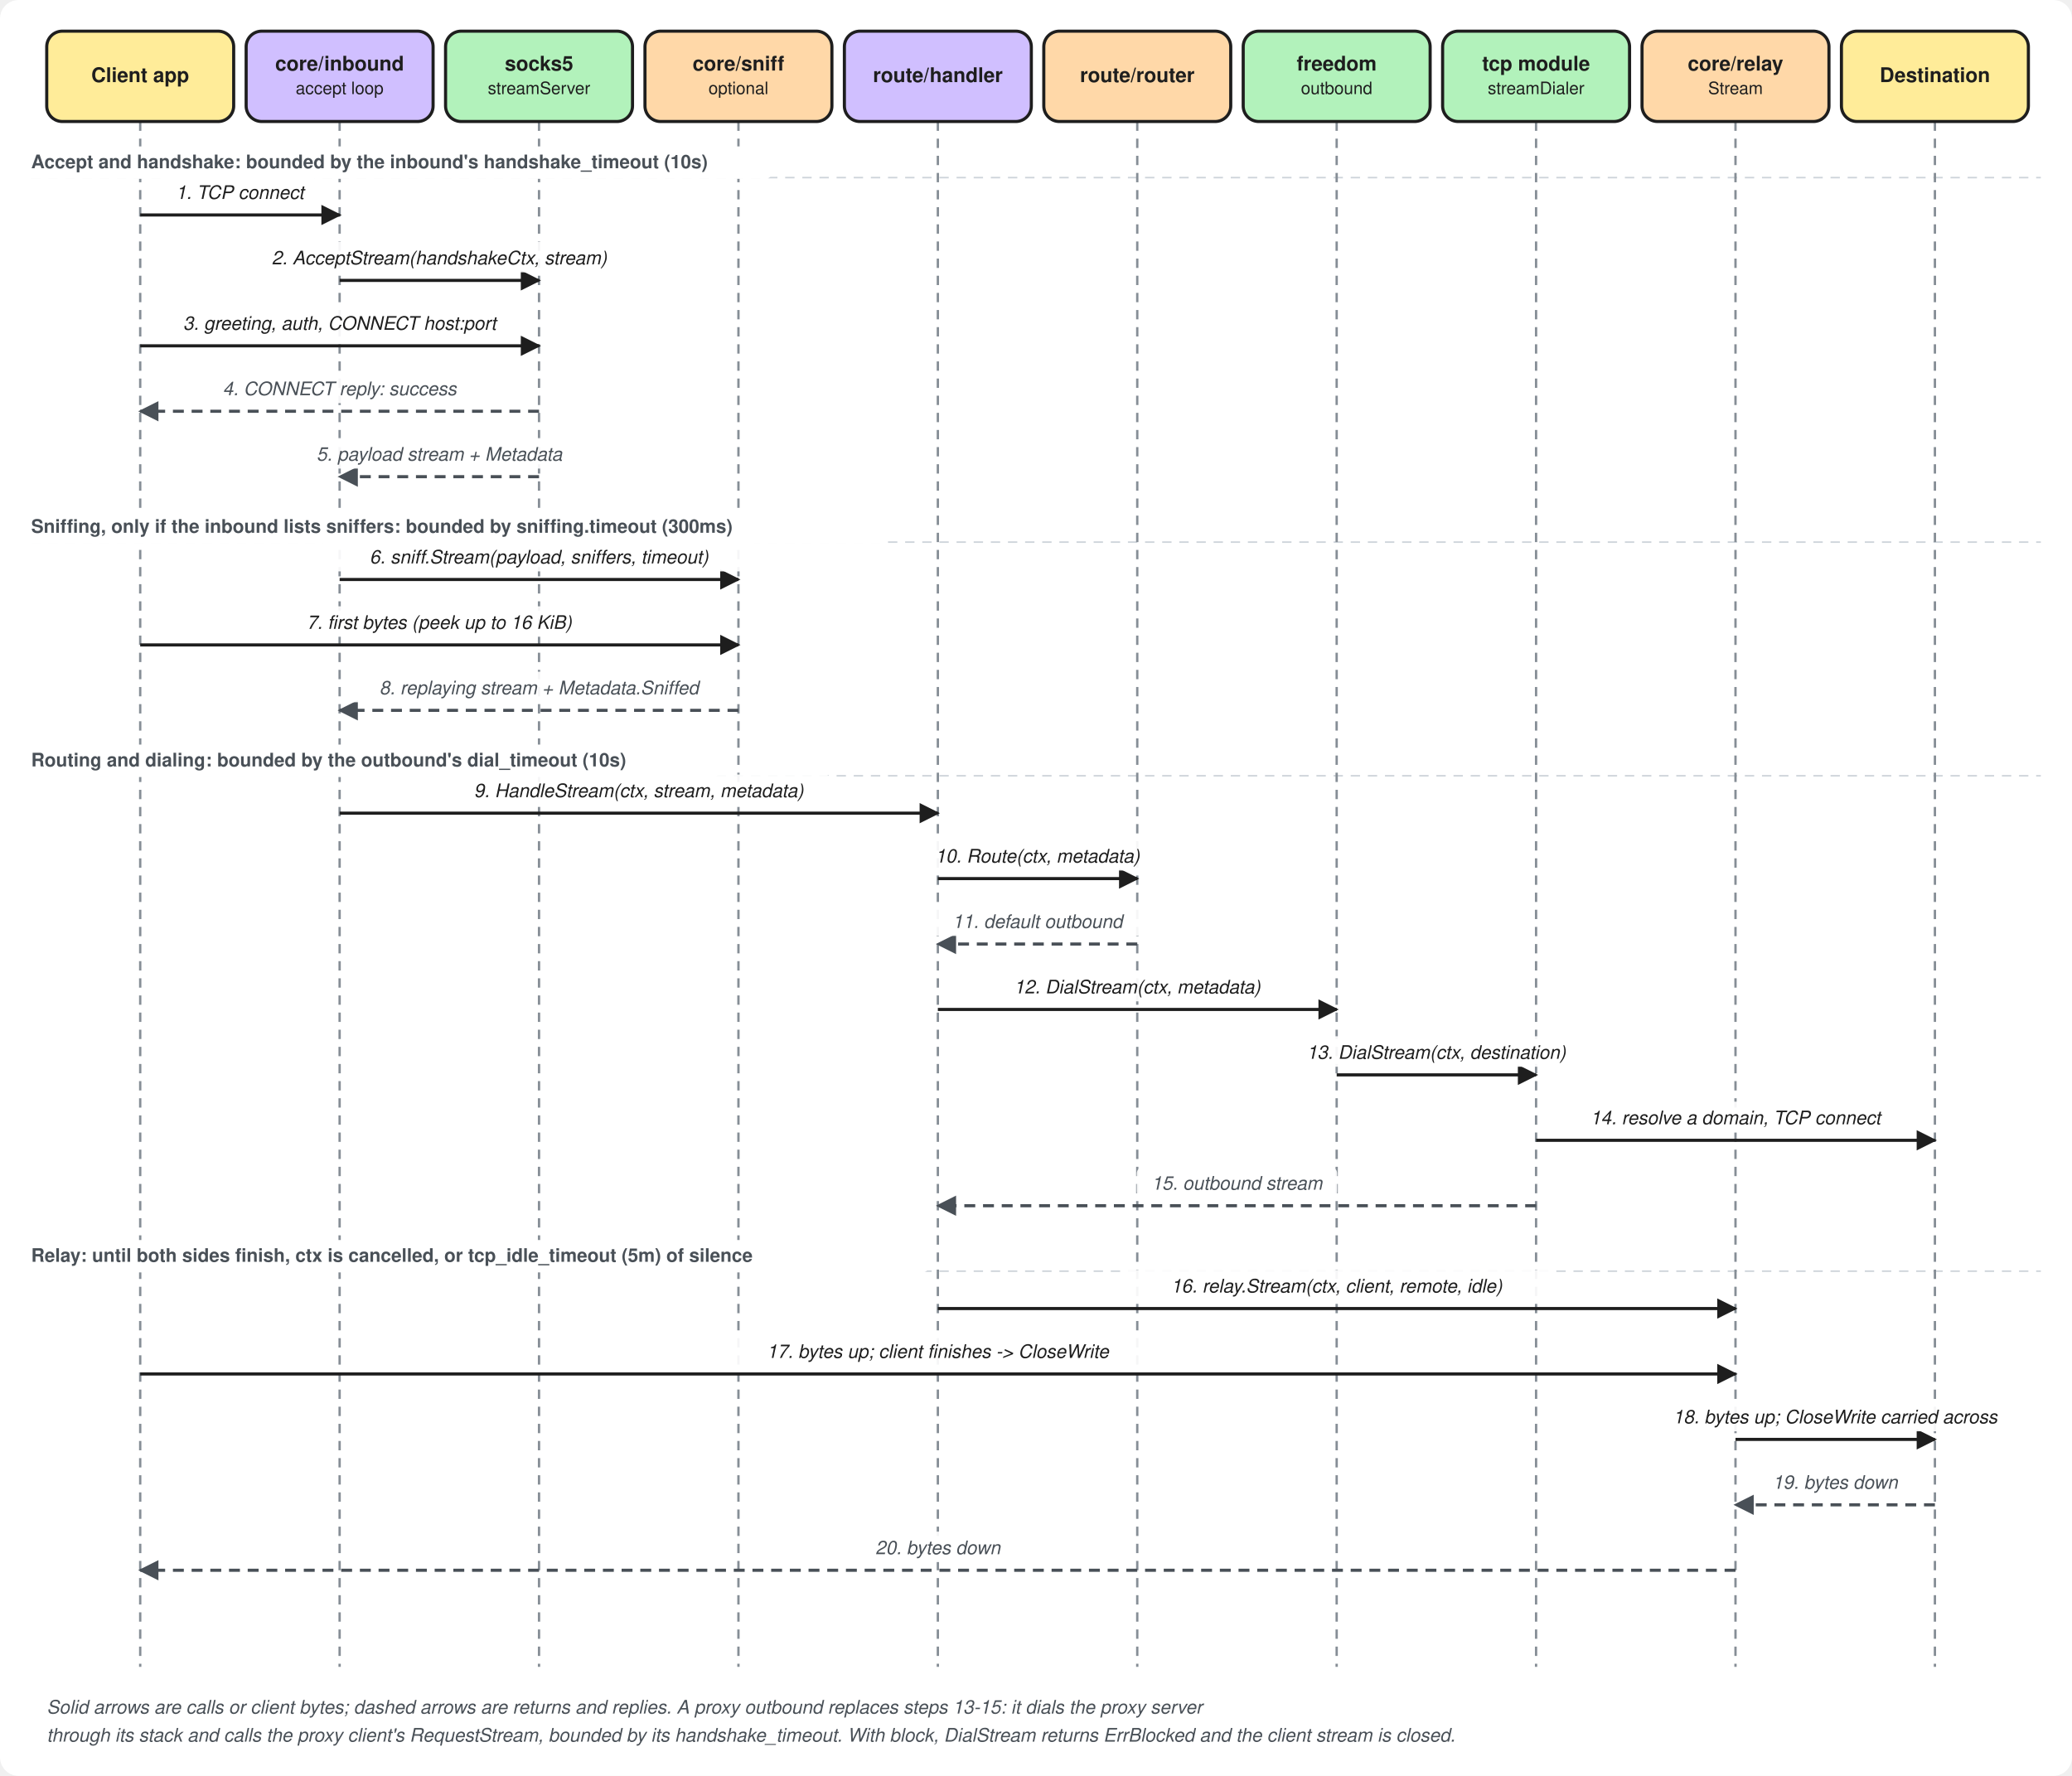
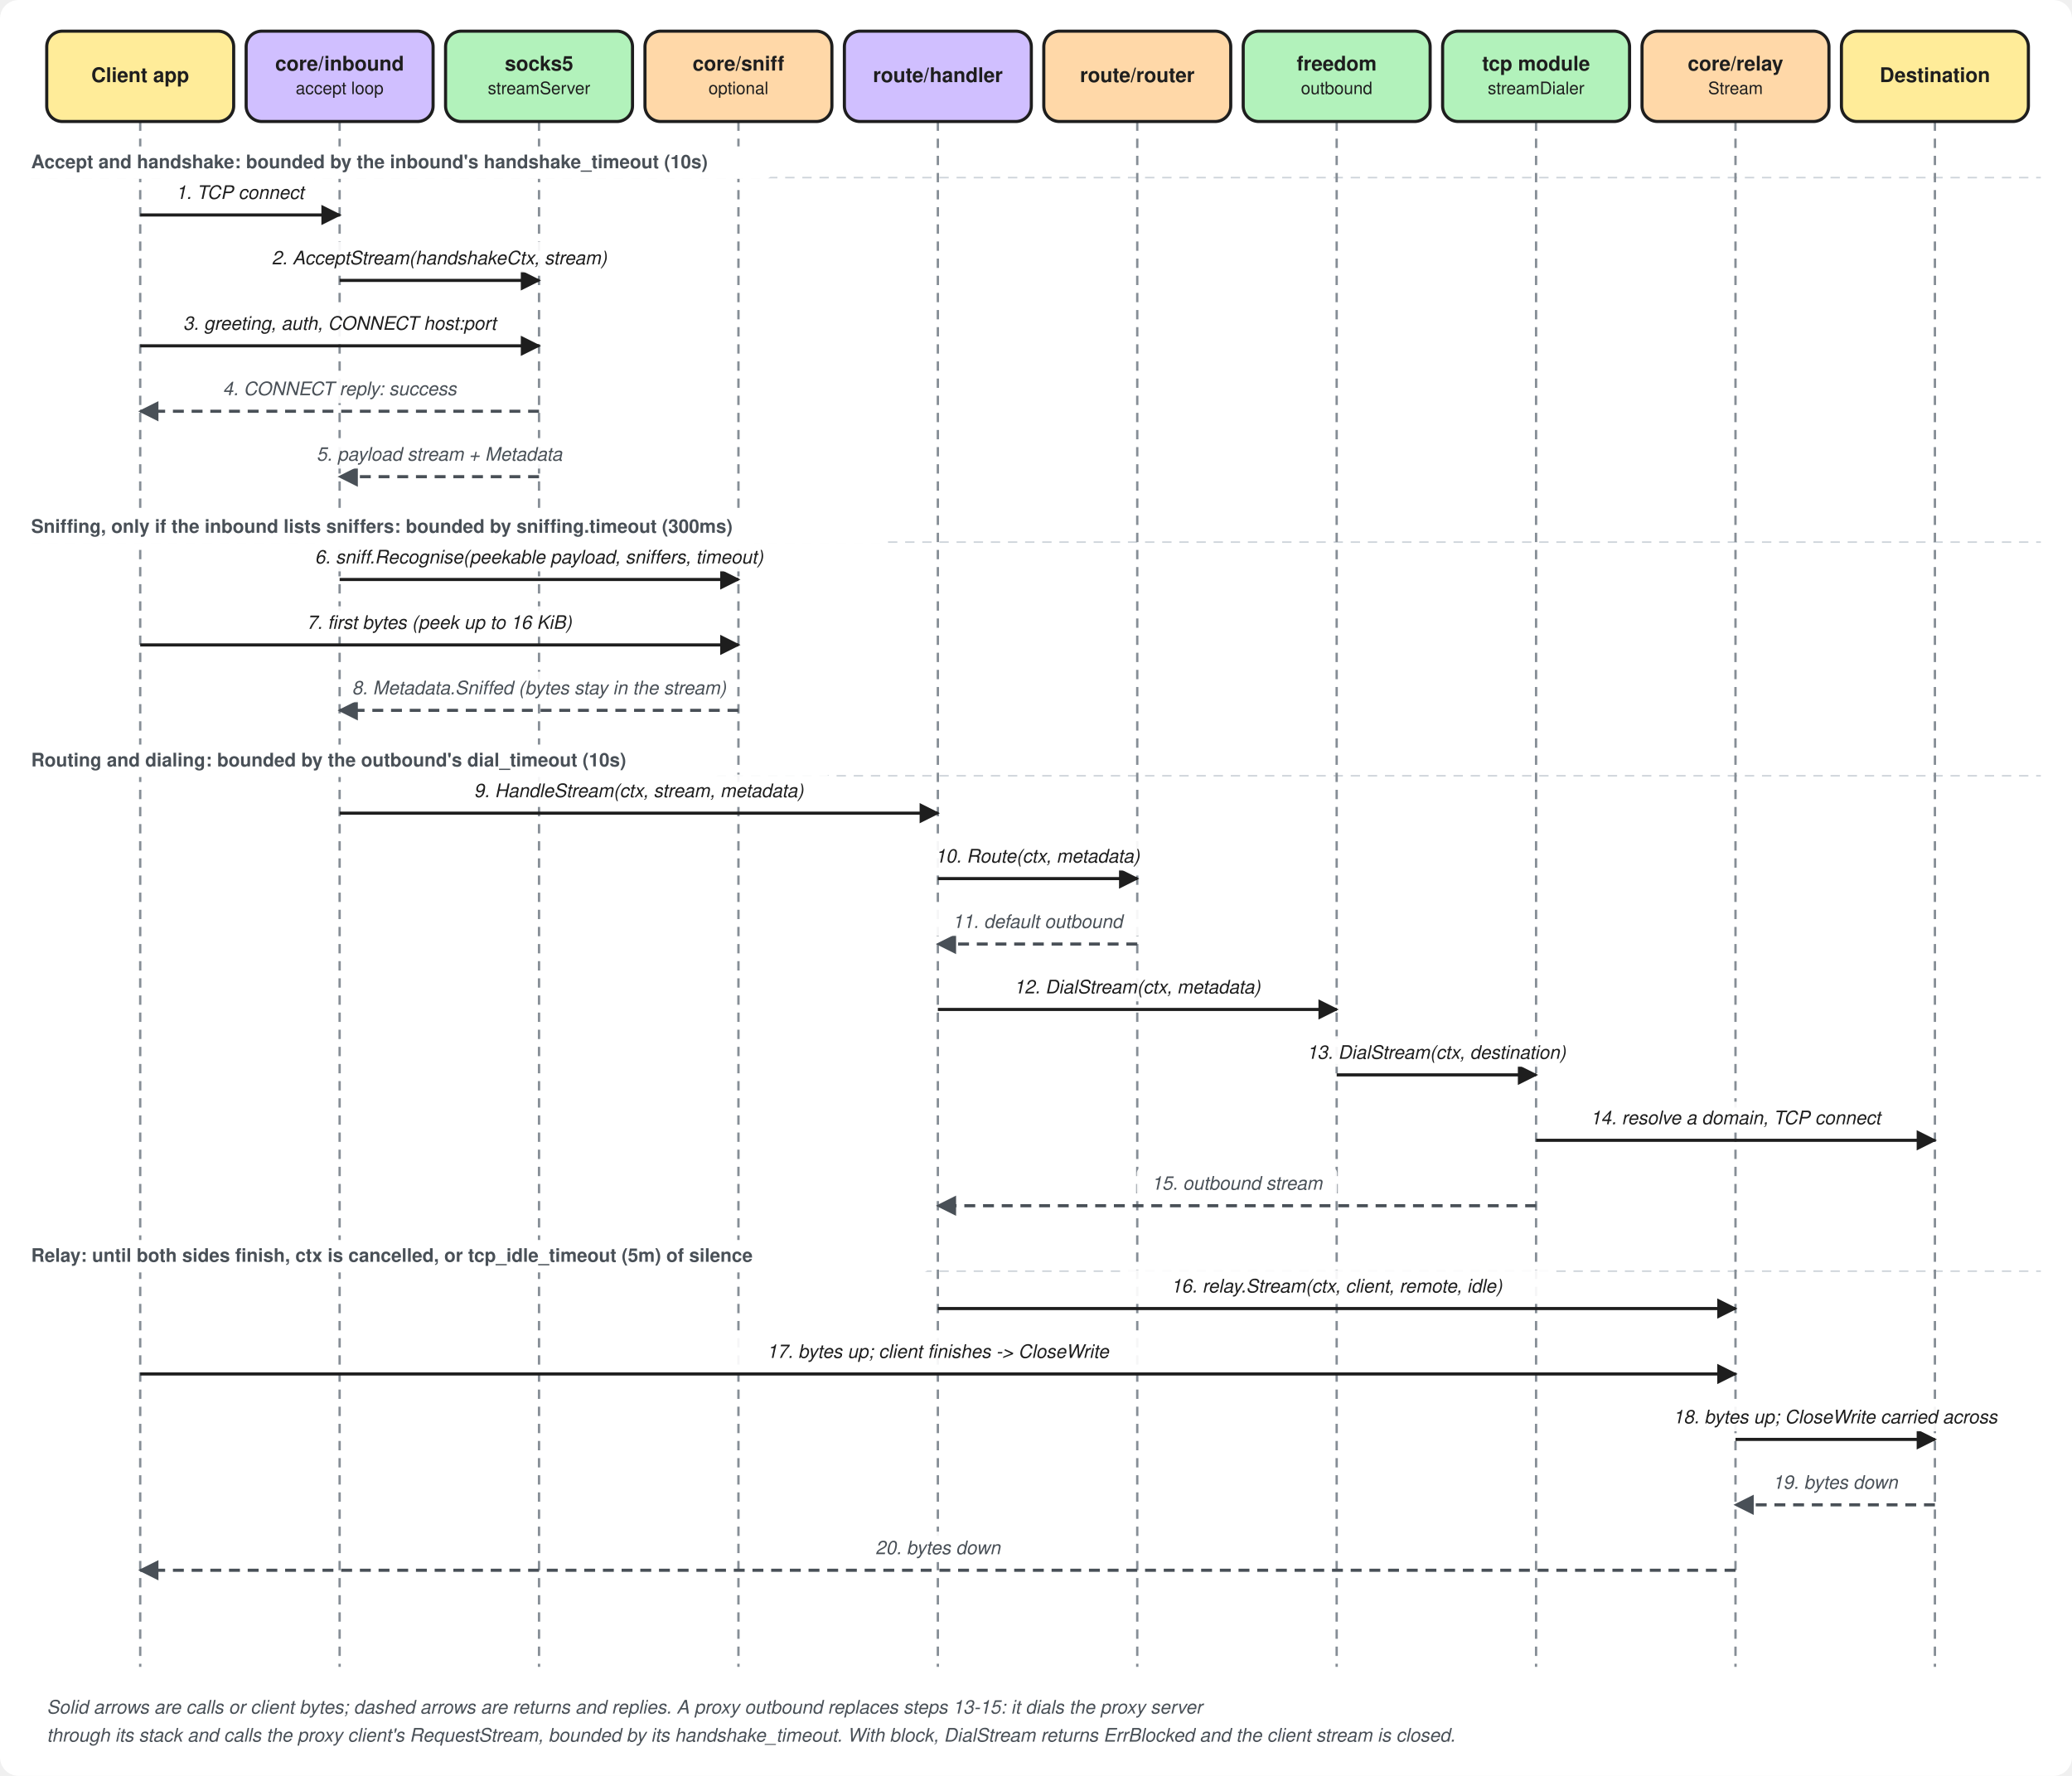
<svg xmlns="http://www.w3.org/2000/svg" viewBox="0 0 1330 1140" width="1330" height="1140" role="img" aria-label="One TCP connection through a SOCKS5 inbound and freedom">
  <defs>
    <marker id="h0" viewBox="0 0 10 10" refX="9" refY="5" markerUnits="userSpaceOnUse" markerWidth="13" markerHeight="13" orient="auto-start-reverse">
      <path d="M0,0 L10,5 L0,10 z" fill="#1e1e1e" />
    </marker>
    <marker id="h1" viewBox="0 0 10 10" refX="9" refY="5" markerUnits="userSpaceOnUse" markerWidth="13" markerHeight="13" orient="auto-start-reverse">
      <path d="M0,0 L10,5 L0,10 z" fill="#c92a2a" />
    </marker>
    <marker id="h2" viewBox="0 0 10 10" refX="9" refY="5" markerUnits="userSpaceOnUse" markerWidth="13" markerHeight="13" orient="auto-start-reverse">
      <path d="M0,0 L10,5 L0,10 z" fill="#495057" />
    </marker>
  </defs>
  <rect x="0" y="0" width="1330" height="1140" rx="12" fill="#ffffff" />
  <g font-family="Helvetica, Arial, sans-serif" fill="#1e1e1e">
    <polyline points="20,114 1310,114" fill="none" stroke="#ced4da" stroke-width="1" stroke-dasharray="6 5" />
    <polyline points="20,348 1310,348" fill="none" stroke="#ced4da" stroke-width="1" stroke-dasharray="6 5" />
    <polyline points="20,498 1310,498" fill="none" stroke="#ced4da" stroke-width="1" stroke-dasharray="6 5" />
    <polyline points="20,816 1310,816" fill="none" stroke="#ced4da" stroke-width="1" stroke-dasharray="6 5" />
    <polyline points="90.0,78 90.0,1070" fill="none" stroke="#868e96" stroke-width="1.5" stroke-dasharray="6 5" />
    <polyline points="218.0,78 218.0,1070" fill="none" stroke="#868e96" stroke-width="1.5" stroke-dasharray="6 5" />
    <polyline points="346.0,78 346.0,1070" fill="none" stroke="#868e96" stroke-width="1.5" stroke-dasharray="6 5" />
    <polyline points="474.0,78 474.0,1070" fill="none" stroke="#868e96" stroke-width="1.5" stroke-dasharray="6 5" />
    <polyline points="602.0,78 602.0,1070" fill="none" stroke="#868e96" stroke-width="1.5" stroke-dasharray="6 5" />
    <polyline points="730.0,78 730.0,1070" fill="none" stroke="#868e96" stroke-width="1.5" stroke-dasharray="6 5" />
    <polyline points="858.0,78 858.0,1070" fill="none" stroke="#868e96" stroke-width="1.5" stroke-dasharray="6 5" />
    <polyline points="986.0,78 986.0,1070" fill="none" stroke="#868e96" stroke-width="1.5" stroke-dasharray="6 5" />
    <polyline points="1114.0,78 1114.0,1070" fill="none" stroke="#868e96" stroke-width="1.5" stroke-dasharray="6 5" />
    <polyline points="1242.0,78 1242.0,1070" fill="none" stroke="#868e96" stroke-width="1.5" stroke-dasharray="6 5" />
    <polyline points="90.0,138 218.0,138" fill="none" stroke="#1e1e1e" stroke-width="2" marker-end="url(#h0)" />
    <polyline points="218.0,180 346.0,180" fill="none" stroke="#1e1e1e" stroke-width="2" marker-end="url(#h0)" />
    <polyline points="90.0,222 346.0,222" fill="none" stroke="#1e1e1e" stroke-width="2" marker-end="url(#h0)" />
    <polyline points="346.0,264 90.0,264" fill="none" stroke="#495057" stroke-width="2" stroke-dasharray="7 5" marker-end="url(#h2)" />
    <polyline points="346.0,306 218.0,306" fill="none" stroke="#495057" stroke-width="2" stroke-dasharray="7 5" marker-end="url(#h2)" />
    <polyline points="218.0,372 474.0,372" fill="none" stroke="#1e1e1e" stroke-width="2" marker-end="url(#h0)" />
    <polyline points="90.0,414 474.0,414" fill="none" stroke="#1e1e1e" stroke-width="2" marker-end="url(#h0)" />
    <polyline points="474.0,456 218.0,456" fill="none" stroke="#495057" stroke-width="2" stroke-dasharray="7 5" marker-end="url(#h2)" />
    <polyline points="218.0,522 602.0,522" fill="none" stroke="#1e1e1e" stroke-width="2" marker-end="url(#h0)" />
    <polyline points="602.0,564 730.0,564" fill="none" stroke="#1e1e1e" stroke-width="2" marker-end="url(#h0)" />
    <polyline points="730.0,606 602.0,606" fill="none" stroke="#495057" stroke-width="2" stroke-dasharray="7 5" marker-end="url(#h2)" />
    <polyline points="602.0,648 858.0,648" fill="none" stroke="#1e1e1e" stroke-width="2" marker-end="url(#h0)" />
    <polyline points="858.0,690 986.0,690" fill="none" stroke="#1e1e1e" stroke-width="2" marker-end="url(#h0)" />
    <polyline points="986.0,732 1242.0,732" fill="none" stroke="#1e1e1e" stroke-width="2" marker-end="url(#h0)" />
    <polyline points="986.0,774 602.0,774" fill="none" stroke="#495057" stroke-width="2" stroke-dasharray="7 5" marker-end="url(#h2)" />
    <polyline points="602.0,840 1114.0,840" fill="none" stroke="#1e1e1e" stroke-width="2" marker-end="url(#h0)" />
    <polyline points="90.0,882 1114.0,882" fill="none" stroke="#1e1e1e" stroke-width="2" marker-end="url(#h0)" />
    <polyline points="1114.0,924 1242.0,924" fill="none" stroke="#1e1e1e" stroke-width="2" marker-end="url(#h0)" />
    <polyline points="1242.0,966 1114.0,966" fill="none" stroke="#495057" stroke-width="2" stroke-dasharray="7 5" marker-end="url(#h2)" />
    <polyline points="1114.0,1008 90.0,1008" fill="none" stroke="#495057" stroke-width="2" stroke-dasharray="7 5" marker-end="url(#h2)" />
    <rect x="30" y="20" width="120" height="58" rx="10" fill="#ffec99" stroke="#1e1e1e" stroke-width="2" />
    <text x="90.0" y="52.7" text-anchor="middle" font-size="13" font-weight="bold">Client app</text>
    <rect x="158" y="20" width="120" height="58" rx="10" fill="#d0bfff" stroke="#1e1e1e" stroke-width="2" />
    <text x="218.0" y="45.3" text-anchor="middle" font-size="13" font-weight="bold">core/inbound</text>
    <text x="218.0" y="60.4" text-anchor="middle" font-size="11">accept loop</text>
    <rect x="286" y="20" width="120" height="58" rx="10" fill="#b2f2bb" stroke="#1e1e1e" stroke-width="2" />
    <text x="346.0" y="45.3" text-anchor="middle" font-size="13" font-weight="bold">socks5</text>
    <text x="346.0" y="60.4" text-anchor="middle" font-size="11">streamServer</text>
    <rect x="414" y="20" width="120" height="58" rx="10" fill="#ffd8a8" stroke="#1e1e1e" stroke-width="2" />
    <text x="474.0" y="45.3" text-anchor="middle" font-size="13" font-weight="bold">core/sniff</text>
    <text x="474.0" y="60.4" text-anchor="middle" font-size="11">optional</text>
    <rect x="542" y="20" width="120" height="58" rx="10" fill="#d0bfff" stroke="#1e1e1e" stroke-width="2" />
    <text x="602.0" y="52.7" text-anchor="middle" font-size="13" font-weight="bold">route/handler</text>
    <rect x="670" y="20" width="120" height="58" rx="10" fill="#ffd8a8" stroke="#1e1e1e" stroke-width="2" />
    <text x="730.0" y="52.7" text-anchor="middle" font-size="13" font-weight="bold">route/router</text>
    <rect x="798" y="20" width="120" height="58" rx="10" fill="#b2f2bb" stroke="#1e1e1e" stroke-width="2" />
    <text x="858.0" y="45.3" text-anchor="middle" font-size="13" font-weight="bold">freedom</text>
    <text x="858.0" y="60.4" text-anchor="middle" font-size="11">outbound</text>
    <rect x="926" y="20" width="120" height="58" rx="10" fill="#b2f2bb" stroke="#1e1e1e" stroke-width="2" />
    <text x="986.0" y="45.3" text-anchor="middle" font-size="13" font-weight="bold">tcp module</text>
    <text x="986.0" y="60.4" text-anchor="middle" font-size="11">streamDialer</text>
    <rect x="1054" y="20" width="120" height="58" rx="10" fill="#ffd8a8" stroke="#1e1e1e" stroke-width="2" />
    <text x="1114.0" y="45.3" text-anchor="middle" font-size="13" font-weight="bold">core/relay</text>
    <text x="1114.0" y="60.4" text-anchor="middle" font-size="11">Stream</text>
    <rect x="1182" y="20" width="120" height="58" rx="10" fill="#ffec99" stroke="#1e1e1e" stroke-width="2" />
    <text x="1242.0" y="52.7" text-anchor="middle" font-size="13" font-weight="bold">Destination</text>
    <rect x="15.0" y="94.0" width="480.4" height="20.8" rx="4" fill="#ffffff" />
    <text x="20" y="108.0" text-anchor="start" font-size="12" font-weight="bold" fill="#495057">Accept and handshake: bounded by the inbound's handshake_timeout (10s)</text>
    <rect x="15.0" y="328.0" width="554.3" height="20.8" rx="4" fill="#ffffff" />
    <text x="20" y="342.0" text-anchor="start" font-size="12" font-weight="bold" fill="#495057">Sniffing, only if the inbound lists sniffers: bounded by sniffing.timeout (300ms)</text>
    <rect x="15.0" y="478.0" width="446.8" height="20.8" rx="4" fill="#ffffff" />
    <text x="20" y="492.0" text-anchor="start" font-size="12" font-weight="bold" fill="#495057">Routing and dialing: bounded by the outbound's dial_timeout (10s)</text>
    <rect x="15.0" y="796.0" width="581.2" height="20.8" rx="4" fill="#ffffff" />
    <text x="20" y="810.0" text-anchor="start" font-size="12" font-weight="bold" fill="#495057">Relay: until both sides finish, ctx is cancelled, or tcp_idle_timeout (5m) of silence</text>
    <text x="30" y="1100.0" text-anchor="start" font-size="12" font-style="italic" fill="#495057">Solid arrows are calls or client bytes; dashed arrows are returns and replies. A proxy outbound replaces steps 13-15: it dials the proxy server</text>
    <text x="30" y="1118.0" text-anchor="start" font-size="12" font-style="italic" fill="#495057">through its stack and calls the proxy client's RequestStream, bounded by its handshake_timeout. With block, DialStream returns ErrBlocked and the client stream is closed.</text>
    <rect x="105.3" y="113.2" width="97.4" height="19.6" rx="4" fill="#ffffff" opacity="0.92" />
    <text x="154.0" y="127.7" text-anchor="middle" font-size="12" font-style="italic" fill="#1e1e1e">1. TCP connect</text>
    <rect x="161.6" y="155.2" width="240.9" height="19.6" rx="4" fill="#ffffff" opacity="0.92" />
    <text x="282.0" y="169.7" text-anchor="middle" font-size="12" font-style="italic" fill="#1e1e1e">2. AcceptStream(handshakeCtx, stream)</text>
    <rect x="100.7" y="197.2" width="234.6" height="19.6" rx="4" fill="#ffffff" opacity="0.92" />
    <text x="218.0" y="211.7" text-anchor="middle" font-size="12" font-style="italic" fill="#1e1e1e">3. greeting, auth, CONNECT host:port</text>
    <rect x="135.0" y="239.2" width="166.0" height="19.6" rx="4" fill="#ffffff" opacity="0.92" />
    <text x="218.0" y="253.7" text-anchor="middle" font-size="12" font-style="italic" fill="#495057">4. CONNECT reply: success</text>
    <rect x="189.6" y="281.2" width="184.7" height="19.6" rx="4" fill="#ffffff" opacity="0.92" />
    <text x="282.0" y="295.7" text-anchor="middle" font-size="12" font-style="italic" fill="#495057">5. payload stream + Metadata</text>
    <rect x="206.8" y="347.2" width="278.3" height="19.6" rx="4" fill="#ffffff" opacity="0.92" />
-     <text x="346.0" y="361.7" text-anchor="middle" font-size="12" font-style="italic" fill="#1e1e1e">6. sniff.Stream(payload, sniffers, timeout)</text>
+     <text x="346.0" y="361.7" text-anchor="middle" font-size="12" font-style="italic" fill="#1e1e1e">6. sniff.Recognise(peekable payload, sniffers, timeout)</text>
    <rect x="170.9" y="389.2" width="222.2" height="19.6" rx="4" fill="#ffffff" opacity="0.92" />
    <text x="282.0" y="403.7" text-anchor="middle" font-size="12" font-style="italic" fill="#1e1e1e">7. first bytes (peek up to 16 KiB)</text>
    <rect x="222.4" y="431.2" width="247.1" height="19.6" rx="4" fill="#ffffff" opacity="0.92" />
-     <text x="346.0" y="445.7" text-anchor="middle" font-size="12" font-style="italic" fill="#495057">8. replaying stream + Metadata.Sniffed</text>
+     <text x="346.0" y="445.7" text-anchor="middle" font-size="12" font-style="italic" fill="#495057">8. Metadata.Sniffed (bytes stay in the stream)</text>
    <rect x="286.4" y="497.2" width="247.1" height="19.6" rx="4" fill="#ffffff" opacity="0.92" />
    <text x="410.0" y="511.7" text-anchor="middle" font-size="12" font-style="italic" fill="#1e1e1e">9. HandleStream(ctx, stream, metadata)</text>
    <rect x="586.1" y="539.2" width="159.8" height="19.6" rx="4" fill="#ffffff" opacity="0.92" />
    <text x="666.0" y="553.7" text-anchor="middle" font-size="12" font-style="italic" fill="#1e1e1e">10. Route(ctx, metadata)</text>
    <rect x="598.6" y="581.2" width="134.8" height="19.6" rx="4" fill="#ffffff" opacity="0.92" />
    <text x="666.0" y="595.7" text-anchor="middle" font-size="12" font-style="italic" fill="#495057">11. default outbound</text>
    <rect x="634.5" y="623.2" width="191.0" height="19.6" rx="4" fill="#ffffff" opacity="0.92" />
    <text x="730.0" y="637.7" text-anchor="middle" font-size="12" font-style="italic" fill="#1e1e1e">12. DialStream(ctx, metadata)</text>
    <rect x="817.2" y="665.2" width="209.7" height="19.6" rx="4" fill="#ffffff" opacity="0.92" />
    <text x="922.0" y="679.7" text-anchor="middle" font-size="12" font-style="italic" fill="#1e1e1e">13. DialStream(ctx, destination)</text>
    <rect x="1006.0" y="707.2" width="215.9" height="19.6" rx="4" fill="#ffffff" opacity="0.92" />
    <text x="1114.0" y="721.7" text-anchor="middle" font-size="12" font-style="italic" fill="#1e1e1e">14. resolve a domain, TCP connect</text>
    <rect x="729.7" y="749.2" width="128.6" height="19.6" rx="4" fill="#ffffff" opacity="0.92" />
    <text x="794.0" y="763.7" text-anchor="middle" font-size="12" font-style="italic" fill="#495057">15. outbound stream</text>
    <rect x="718.8" y="815.2" width="278.3" height="19.6" rx="4" fill="#ffffff" opacity="0.92" />
    <text x="858.0" y="829.7" text-anchor="middle" font-size="12" font-style="italic" fill="#1e1e1e">16. relay.Stream(ctx, client, remote, idle)</text>
    <rect x="462.8" y="857.2" width="278.3" height="19.6" rx="4" fill="#ffffff" opacity="0.92" />
    <text x="602.0" y="871.7" text-anchor="middle" font-size="12" font-style="italic" fill="#1e1e1e">17. bytes up; client finishes -&gt; CloseWrite</text>
    <rect x="1051.3" y="899.2" width="253.4" height="19.6" rx="4" fill="#ffffff" opacity="0.92" />
    <text x="1178.0" y="913.7" text-anchor="middle" font-size="12" font-style="italic" fill="#1e1e1e">18. bytes up; CloseWrite carried across</text>
    <rect x="1129.3" y="941.2" width="97.4" height="19.6" rx="4" fill="#ffffff" opacity="0.92" />
    <text x="1178.0" y="955.7" text-anchor="middle" font-size="12" font-style="italic" fill="#495057">19. bytes down</text>
    <rect x="553.3" y="983.2" width="97.4" height="19.6" rx="4" fill="#ffffff" opacity="0.92" />
    <text x="602.0" y="997.7" text-anchor="middle" font-size="12" font-style="italic" fill="#495057">20. bytes down</text>
  </g>
</svg>
